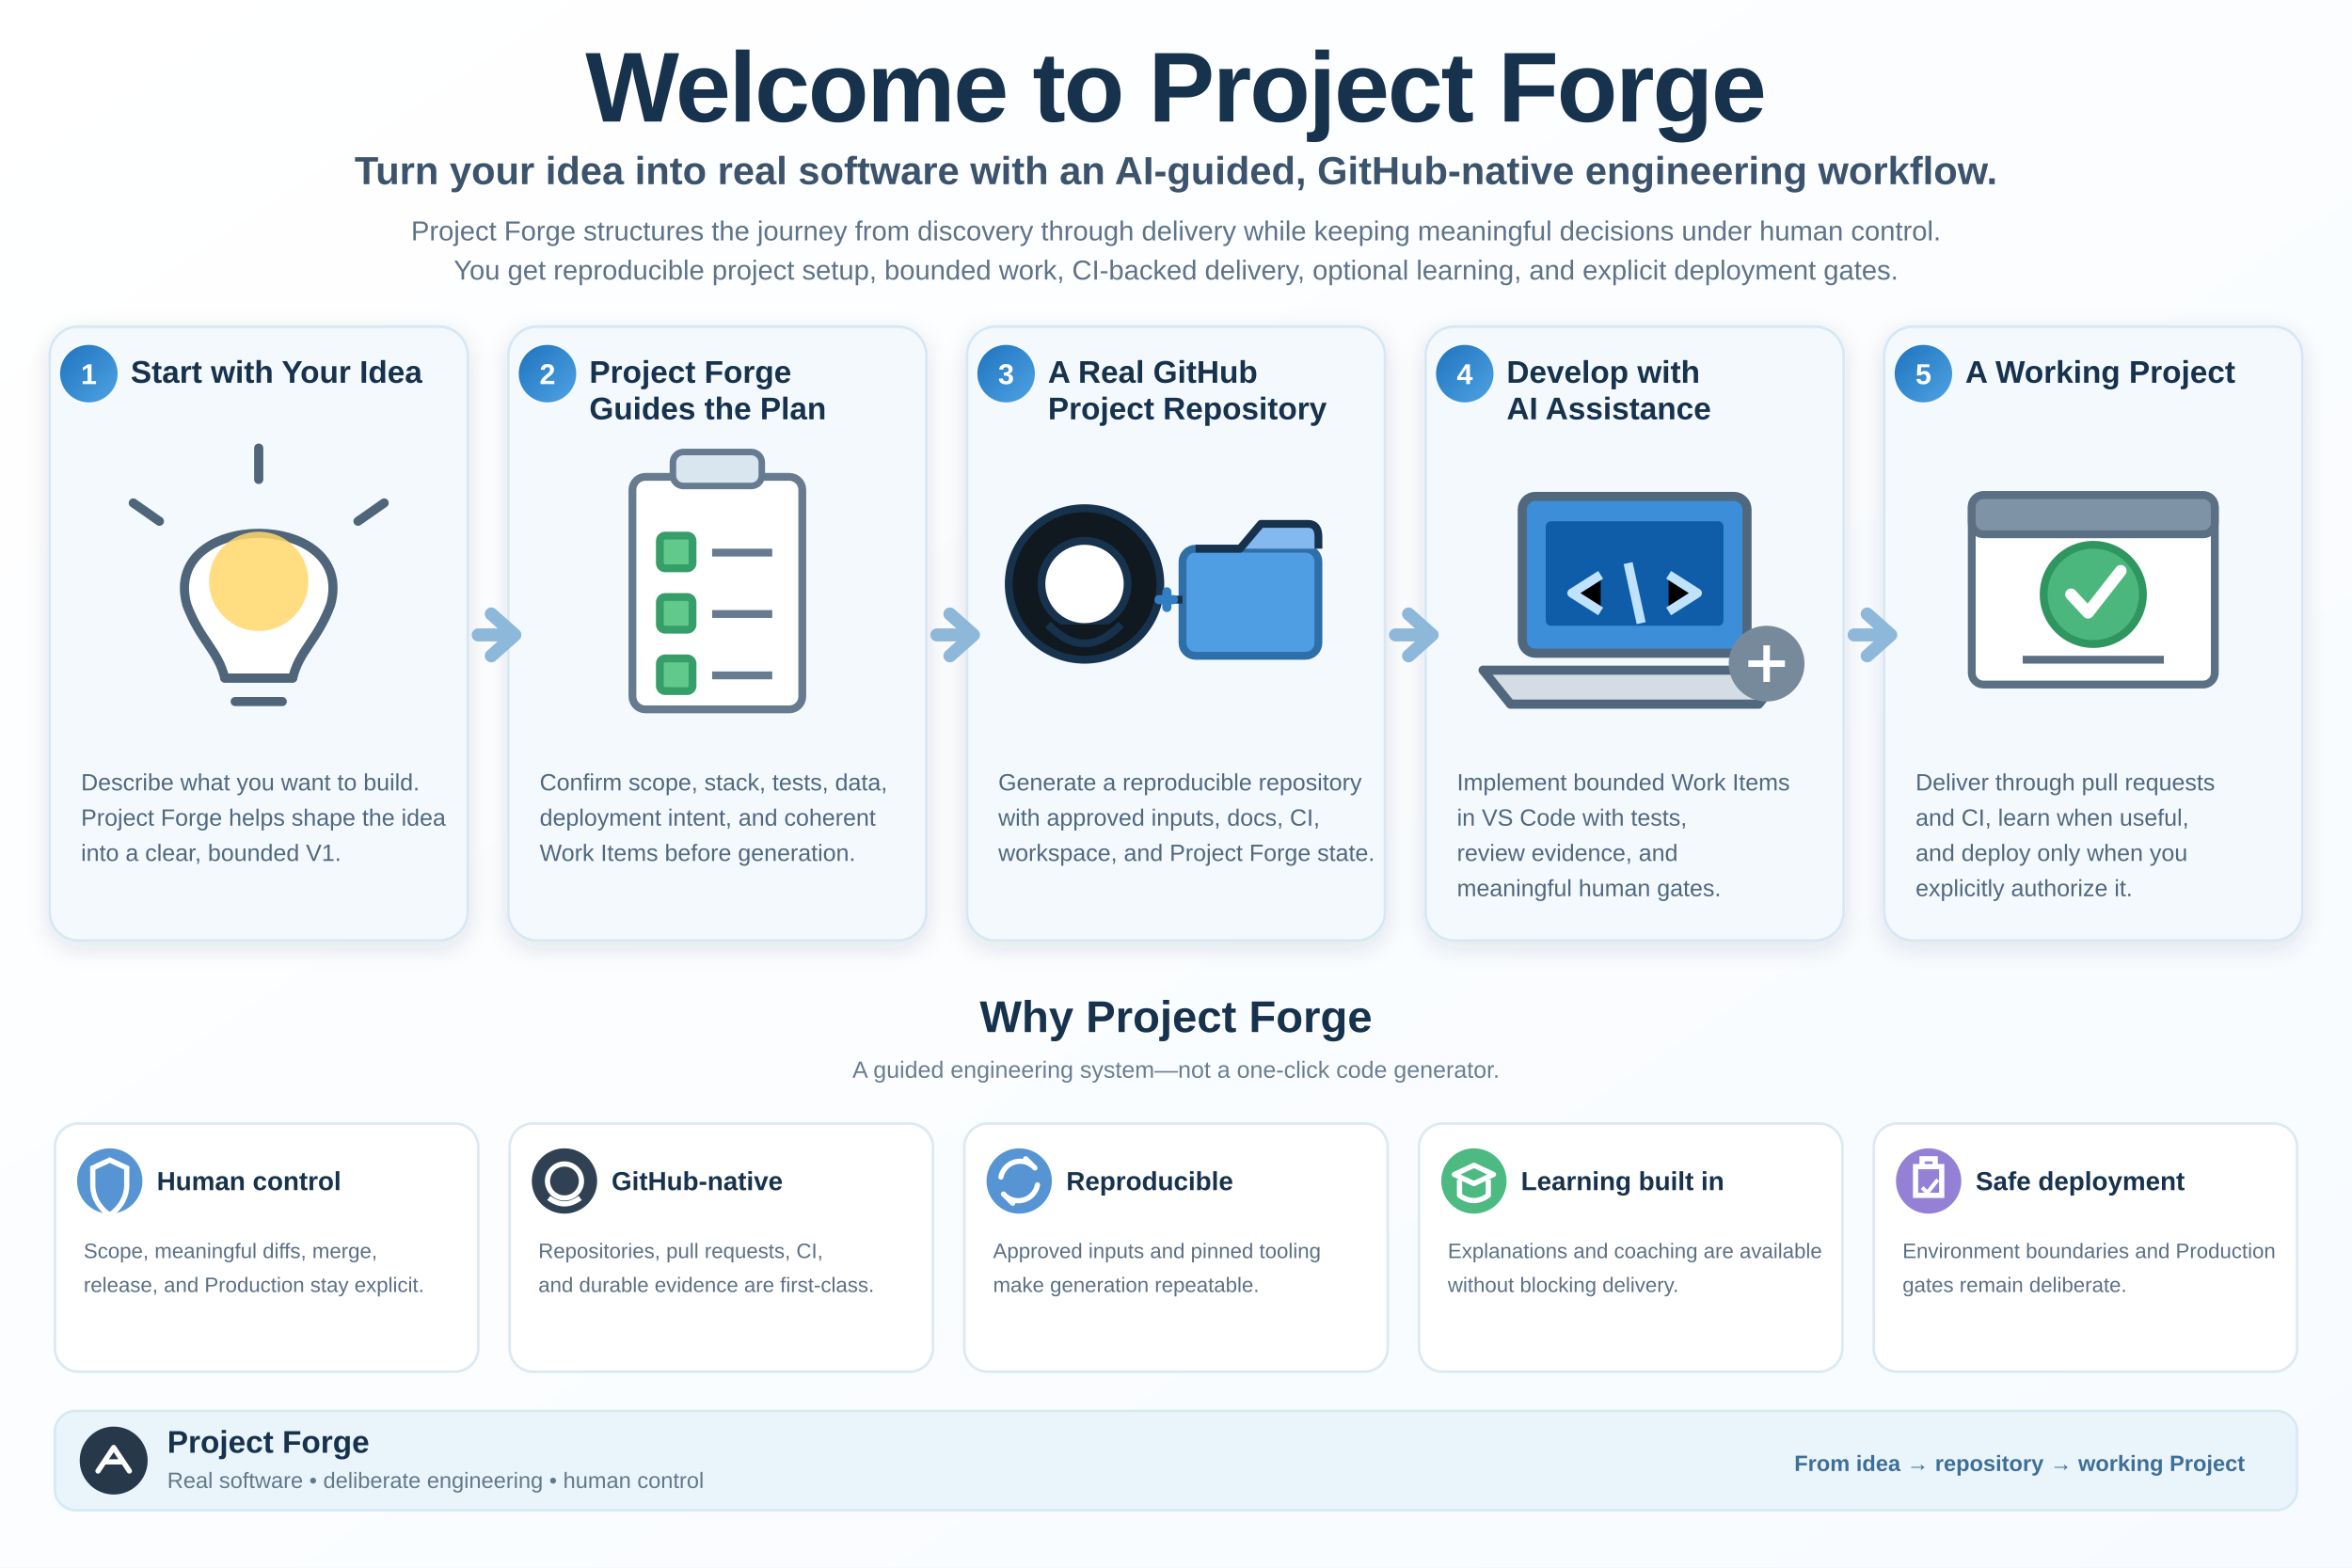
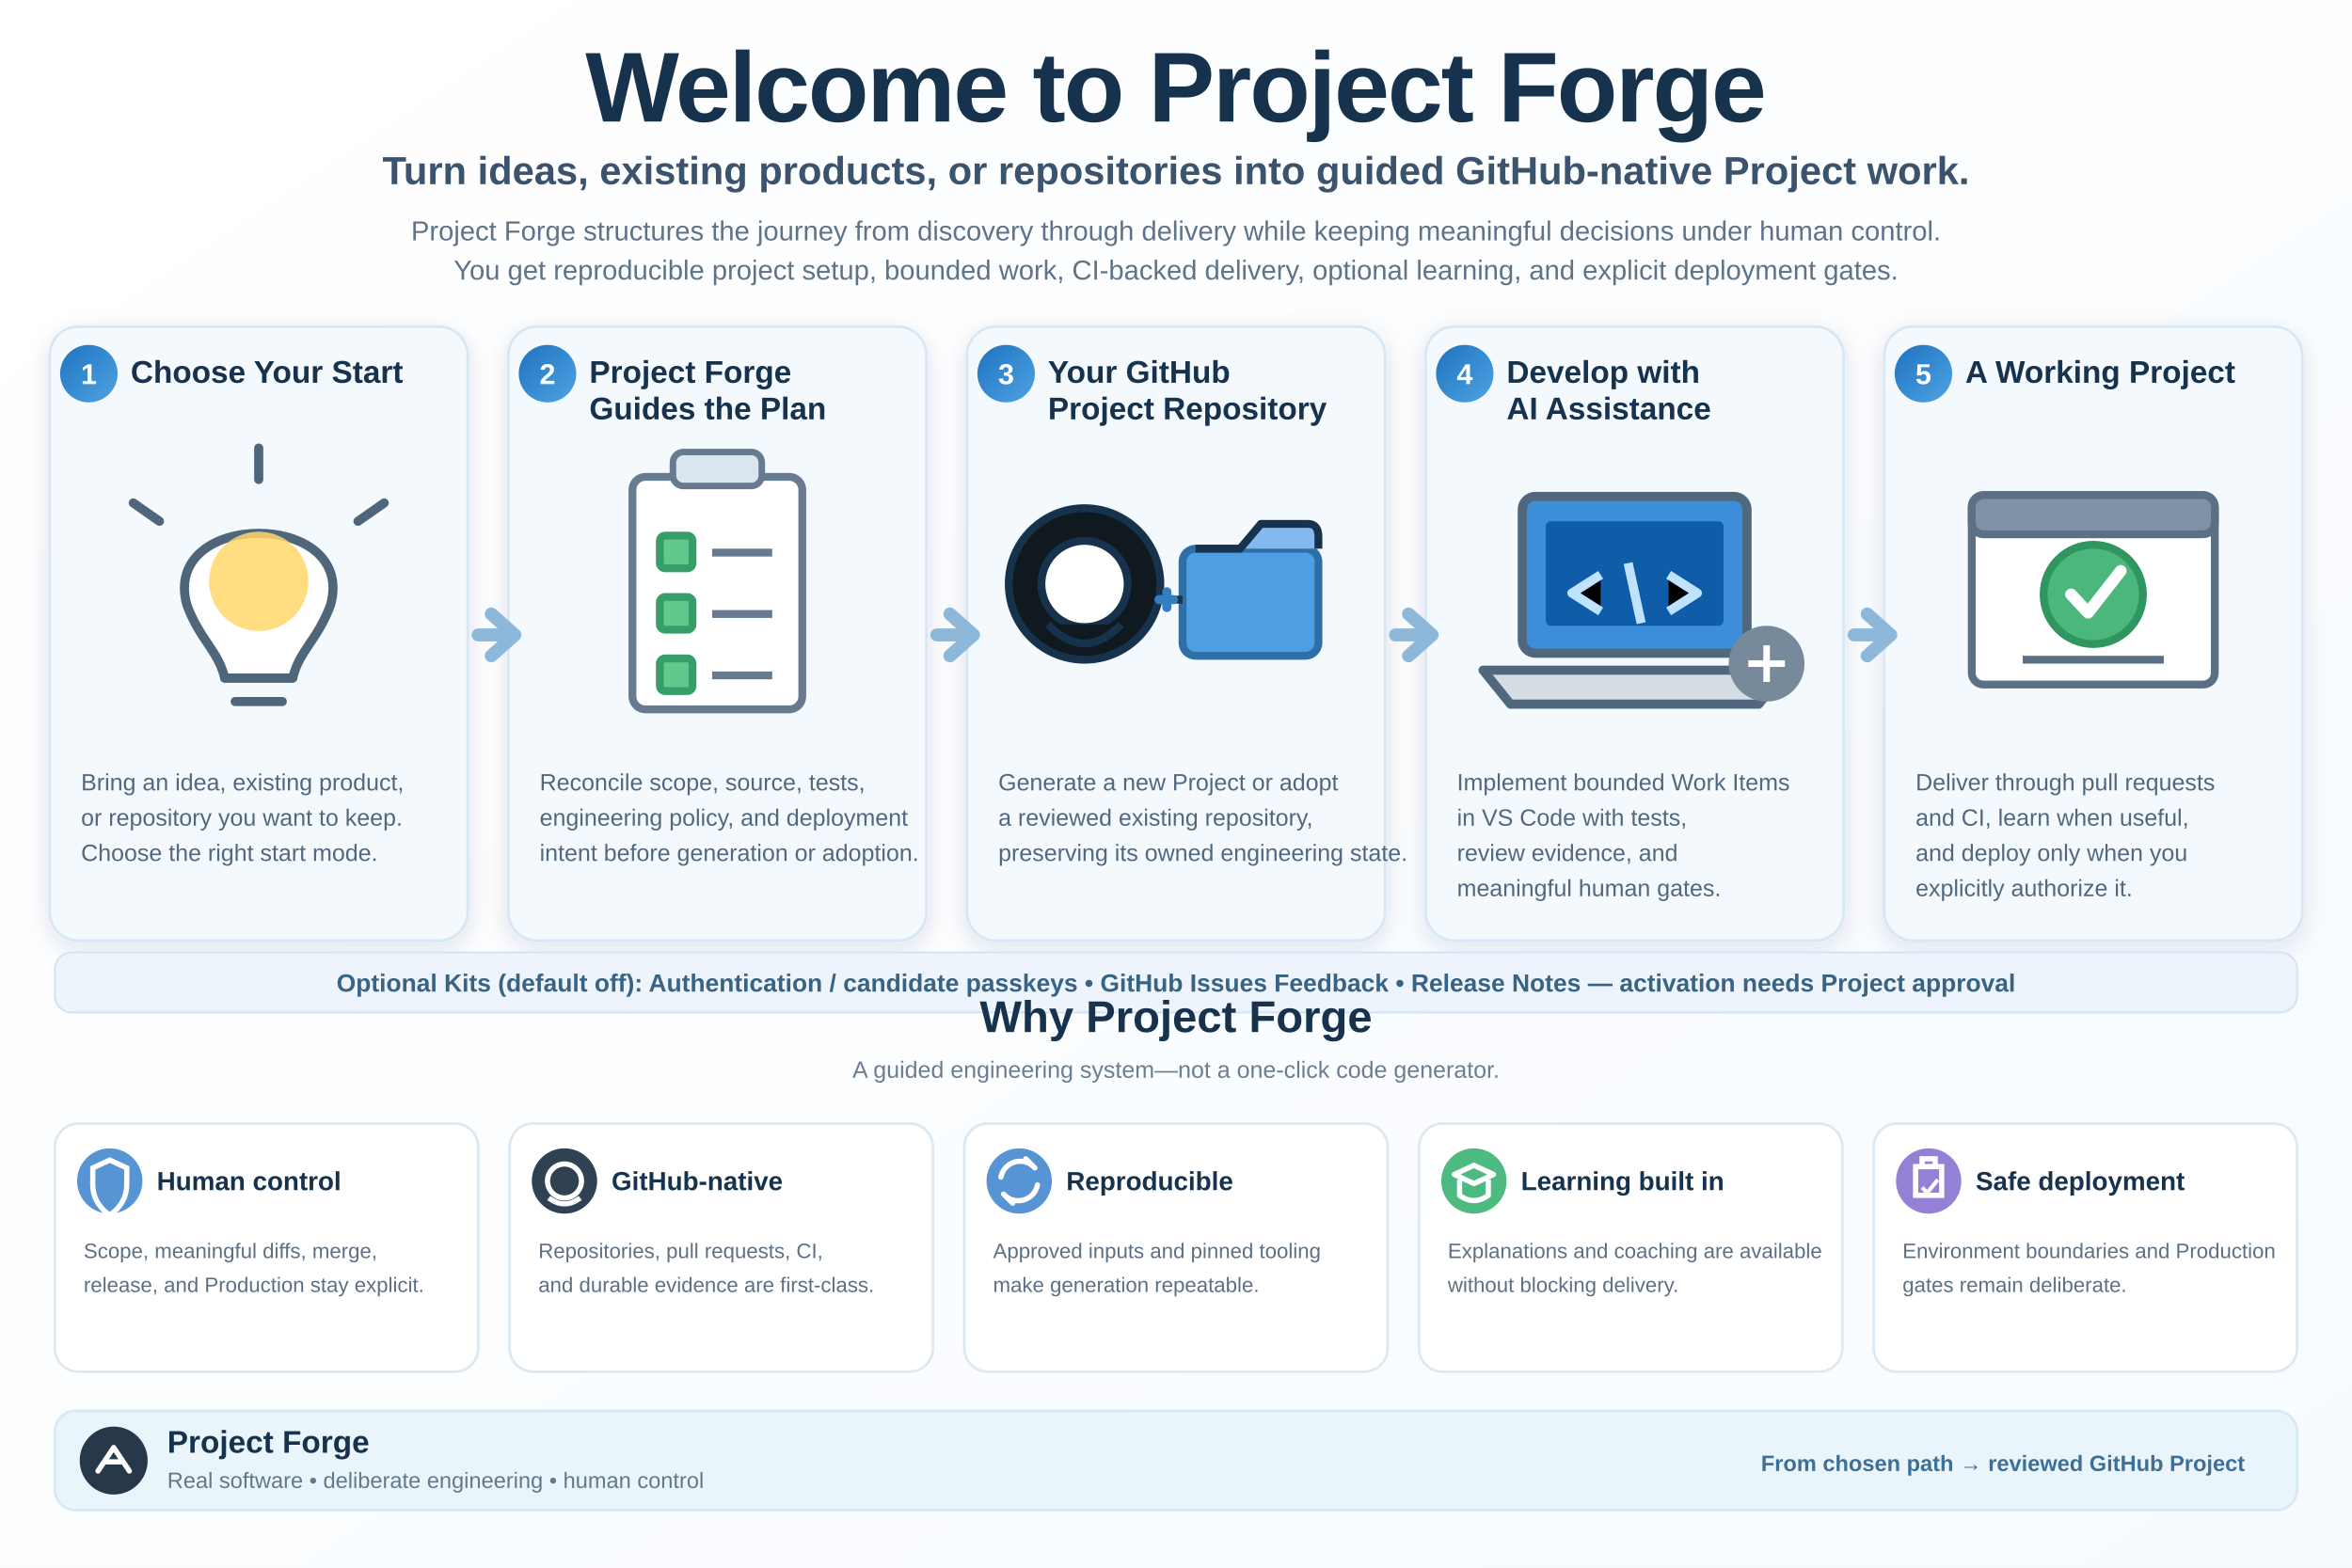
<svg xmlns="http://www.w3.org/2000/svg" width="1800" height="1200" viewBox="0 0 1800 1200">
  <defs>
    <linearGradient id="bg" x1="0" y1="0" x2="1" y2="1">
      <stop offset="0" stop-color="#ffffff" />
      <stop offset="1" stop-color="#f7fbff" />
    </linearGradient>
    <linearGradient id="blue" x1="0" y1="0" x2="1" y2="1">
      <stop offset="0" stop-color="#1e73be" />
      <stop offset="1" stop-color="#4fa3e3" />
    </linearGradient>
    <linearGradient id="green" x1="0" y1="0" x2="1" y2="1">
      <stop offset="0" stop-color="#28a36a" />
      <stop offset="1" stop-color="#63c890" />
    </linearGradient>
    <filter id="shadow" x="-20%" y="-20%" width="140%" height="140%">
      <feDropShadow dx="0" dy="5" stdDeviation="9" flood-color="#17324d" flood-opacity="0.12" />
    </filter>
    <style>
    .font{font-family:Arial,Helvetica,sans-serif; fill:#17324d}
    .title{font-size:76px;font-weight:800;letter-spacing:-1.4px}
    .subtitle{font-size:30px;font-weight:650;fill:#3b536c}
    .lede{font-size:21px;font-weight:450;fill:#5f7388}
    .cardtitle{font-size:24px;font-weight:800}
    .body{font-size:18px;font-weight:450;fill:#51687f}
    .smalltitle{font-size:20px;font-weight:800}
    .smallbody{font-size:16px;font-weight:450;fill:#5c7085}
    .num{font-size:22px;font-weight:800;fill:white}
  </style>
  </defs>
  <rect width="1800" height="1200" fill="url(#bg)" />
  <text x="900" y="93" text-anchor="middle" class="font title">Welcome to Project Forge</text>
-   <text x="900" y="141" text-anchor="middle" class="font subtitle">Turn your idea into real software with an AI-guided, GitHub-native engineering workflow.</text>
+   <text x="900" y="141" text-anchor="middle" class="font subtitle">Turn ideas, existing products, or repositories into guided GitHub-native Project work.</text>
  <text x="900" y="184" text-anchor="middle" class="font lede">Project Forge structures the journey from discovery through delivery while keeping meaningful decisions under human control.</text>
  <text x="900" y="214" text-anchor="middle" class="font lede">You get reproducible project setup, bounded work, CI-backed delivery, optional learning, and explicit deployment gates.</text>
  <rect x="38" y="250" rx="22" width="320" height="470" fill="#f3f9fd" stroke="#d7e7f3" stroke-width="2" filter="url(#shadow)" />
  <circle cx="68" cy="286" r="22" fill="url(#blue)" />
  <text x="68" y="294" text-anchor="middle" class="font num">1</text>
-   <text x="100" y="293" class="font cardtitle">Start with Your Idea</text>
+   <text x="100" y="293" class="font cardtitle">Choose Your Start</text>
  <g stroke="#4f657a" stroke-width="7" fill="none" stroke-linecap="round" stroke-linejoin="round">
    <path d="M 143.0 463 C 123.0 390, 273.0 390, 253.0 463 C 243.0 490, 229.0 498, 224.0 519 H 172.0 C 167.0 498, 153.0 490, 143.0 463 Z" fill="#fff" />
    <path d="M 172.0 519 H 224.0 M 180.0 537 H 216.0" />
    <path d="M 198.0 343 V 367 M 102.0 385 L 122.0 399 M 294.0 385 L 274.0 399" />
  </g>
  <circle cx="198.0" cy="445" r="38" fill="#ffd76a" opacity="0.85" />
-   <text x="62" y="605" class="font body">Describe what you want to build.</text>
-   <text x="62" y="632" class="font body">Project Forge helps shape the idea</text>
-   <text x="62" y="659" class="font body">into a clear, bounded V1.</text>
+   <text x="62" y="605" class="font body">Bring an idea, existing product,</text>
+   <text x="62" y="632" class="font body">or repository you want to keep.</text>
+   <text x="62" y="659" class="font body">Choose the right start mode.</text>
  <rect x="389" y="250" rx="22" width="320" height="470" fill="#f3f9fd" stroke="#d7e7f3" stroke-width="2" filter="url(#shadow)" />
  <circle cx="419" cy="286" r="22" fill="url(#blue)" />
  <text x="419" y="294" text-anchor="middle" class="font num">2</text>
  <text x="451" y="293" class="font cardtitle">Project Forge</text>
  <text x="451" y="321" class="font cardtitle">Guides the Plan</text>
  <g stroke="#667b90" stroke-width="6" stroke-linejoin="round">
    <rect x="484.0" y="365" width="130" height="178" rx="10" fill="#fff" />
    <rect x="505.0" y="410" width="25" height="25" rx="4" fill="#62c98c" stroke="#369e69" />
    <rect x="505.0" y="457" width="25" height="25" rx="4" fill="#62c98c" stroke="#369e69" />
    <rect x="505.0" y="504" width="25" height="25" rx="4" fill="#62c98c" stroke="#369e69" />
    <path d="M 545.0 423 H 591.0 M 545.0 470 H 591.0 M 545.0 517 H 591.0" />
  </g>
  <rect x="515.0" y="346" width="68" height="26" rx="8" fill="#d9e5ef" stroke="#667b90" stroke-width="5" />
-   <text x="413" y="605" class="font body">Confirm scope, stack, tests, data,</text>
-   <text x="413" y="632" class="font body">deployment intent, and coherent</text>
-   <text x="413" y="659" class="font body">Work Items before generation.</text>
+   <text x="413" y="605" class="font body">Reconcile scope, source, tests,</text>
+   <text x="413" y="632" class="font body">engineering policy, and deployment</text>
+   <text x="413" y="659" class="font body">intent before generation or adoption.</text>
  <rect x="740" y="250" rx="22" width="320" height="470" fill="#f3f9fd" stroke="#d7e7f3" stroke-width="2" filter="url(#shadow)" />
  <circle cx="770" cy="286" r="22" fill="url(#blue)" />
  <text x="770" y="294" text-anchor="middle" class="font num">3</text>
-   <text x="802" y="293" class="font cardtitle">A Real GitHub</text>
+   <text x="802" y="293" class="font cardtitle">Your GitHub</text>
  <text x="802" y="321" class="font cardtitle">Project Repository</text>
  <g stroke="#17324d" stroke-width="6" stroke-linejoin="round">
    <circle cx="830.0" cy="447" r="58" fill="#101820" />
    <circle cx="830.0" cy="447" r="33" fill="#fff" />
    <path d="M 802.0 478 Q 830.0 507 858.0 478" fill="#101820" />
    <rect x="905.0" y="420" width="104" height="82" rx="10" fill="#4f9de3" stroke="#2f6fa8" />
    <path d="M 915.0 420 H 949.0 L 965.0 401 H 1001.0 Q 1009.0 401 1009.0 411 V 420" fill="#83b9ee" />
    <path d="M 897.0 459 H 905.0" />
  </g>
  <path d="M 887.0 459 H 898.0 M 893.0 453 V 465" stroke="#317fc2" stroke-width="7" stroke-linecap="round" />
-   <text x="764" y="605" class="font body">Generate a reproducible repository</text>
-   <text x="764" y="632" class="font body">with approved inputs, docs, CI,</text>
-   <text x="764" y="659" class="font body">workspace, and Project Forge state.</text>
+   <text x="764" y="605" class="font body">Generate a new Project or adopt</text>
+   <text x="764" y="632" class="font body">a reviewed existing repository,</text>
+   <text x="764" y="659" class="font body">preserving its owned engineering state.</text>
  <rect x="1091" y="250" rx="22" width="320" height="470" fill="#f3f9fd" stroke="#d7e7f3" stroke-width="2" filter="url(#shadow)" />
  <circle cx="1121" cy="286" r="22" fill="url(#blue)" />
  <text x="1121" y="294" text-anchor="middle" class="font num">4</text>
  <text x="1153" y="293" class="font cardtitle">Develop with</text>
  <text x="1153" y="321" class="font cardtitle">AI Assistance</text>
  <g stroke="#50677d" stroke-width="7" stroke-linejoin="round">
    <rect x="1165.0" y="380" width="172" height="120" rx="10" fill="#3c8ed9" />
    <rect x="1183.0" y="399" width="136" height="80" rx="4" fill="#0f5ca8" stroke="none" />
    <path d="M 1225.0 440 L 1203.0 454 L 1225.0 468 M 1277.0 440 L 1299.0 454 L 1277.0 468" stroke="#bfe3ff" />
    <path d="M 1246.0 431 L 1256.0 477" stroke="#bfe3ff" />
    <path d="M 1135.0 513 H 1367.0 L 1346.0 539 H 1156.0 Z" fill="#d5dde4" />
  </g>
  <circle cx="1352.0" cy="508" r="29" fill="#768a9b" />
  <path d="M 1352.0 494 V 522 M 1338.0 508 H 1366.0" stroke="#fff" stroke-width="5" />
  <text x="1115" y="605" class="font body">Implement bounded Work Items</text>
  <text x="1115" y="632" class="font body">in VS Code with tests,</text>
  <text x="1115" y="659" class="font body">review evidence, and</text>
  <text x="1115" y="686" class="font body">meaningful human gates.</text>
  <rect x="1442" y="250" rx="22" width="320" height="470" fill="#f3f9fd" stroke="#d7e7f3" stroke-width="2" filter="url(#shadow)" />
  <circle cx="1472" cy="286" r="22" fill="url(#blue)" />
  <text x="1472" y="294" text-anchor="middle" class="font num">5</text>
  <text x="1504" y="293" class="font cardtitle">A Working Project</text>
  <g stroke="#5c7085" stroke-width="6" stroke-linejoin="round">
    <rect x="1509.0" y="379" width="186" height="145" rx="9" fill="#fff" />
    <rect x="1509.0" y="379" width="186" height="30" rx="9" fill="#7e93a5" />
    <circle cx="1602.0" cy="455" r="38" fill="#4bb77d" stroke="#2f9660" />
    <path d="M 1585.0 455 L 1598.0 469 L 1623.0 437" stroke="#fff" stroke-width="9" fill="none" stroke-linecap="round" />
    <path d="M 1548.0 505 H 1656.0" />
  </g>
  <text x="1466" y="605" class="font body">Deliver through pull requests</text>
  <text x="1466" y="632" class="font body">and CI, learn when useful,</text>
  <text x="1466" y="659" class="font body">and deploy only when you</text>
  <text x="1466" y="686" class="font body">explicitly authorize it.</text>
  <path d="M 366 486 H 383" stroke="#8eb8d9" stroke-width="10" stroke-linecap="round" />
  <path d="M 376 470 L 394 486 L 376 502" fill="none" stroke="#8eb8d9" stroke-width="10" stroke-linecap="round" stroke-linejoin="round" />
  <path d="M 717 486 H 734" stroke="#8eb8d9" stroke-width="10" stroke-linecap="round" />
  <path d="M 727 470 L 745 486 L 727 502" fill="none" stroke="#8eb8d9" stroke-width="10" stroke-linecap="round" stroke-linejoin="round" />
  <path d="M 1068 486 H 1085" stroke="#8eb8d9" stroke-width="10" stroke-linecap="round" />
  <path d="M 1078 470 L 1096 486 L 1078 502" fill="none" stroke="#8eb8d9" stroke-width="10" stroke-linecap="round" stroke-linejoin="round" />
  <path d="M 1419 486 H 1436" stroke="#8eb8d9" stroke-width="10" stroke-linecap="round" />
  <path d="M 1429 470 L 1447 486 L 1429 502" fill="none" stroke="#8eb8d9" stroke-width="10" stroke-linecap="round" stroke-linejoin="round" />
+   <rect x="42" y="729" width="1716" height="46" rx="13" fill="#edf4fb" stroke="#d2e4f5" stroke-width="1.5" />
+   <text x="900" y="759" text-anchor="middle" class="font" style="font-size:19px;font-weight:650;fill:#386383">Optional Kits (default off): Authentication / candidate passkeys  •  GitHub Issues Feedback  •  Release Notes — activation needs Project approval</text>
  <text x="900" y="790" text-anchor="middle" class="font" style="font-size:34px;font-weight:800">Why Project Forge</text>
  <text x="900" y="825" text-anchor="middle" class="font" style="font-size:18px;font-weight:500;fill:#6a7e91">A guided engineering system—not a one-click code generator.</text>
  <rect x="42" y="860" width="324" height="190" rx="18" fill="#ffffff" stroke="#dde9f2" stroke-width="2" />
  <circle cx="84" cy="904" r="25" fill="#4e8fd1" opacity="0.95" />
  <path d="M 84 888 L 97 894 V 907 C 97 919 89 927 84 930 C 79 927 71 919 71 907 V 894 Z" fill="none" stroke="#fff" stroke-width="4" />
  <text x="120" y="911" class="font smalltitle">Human control</text>
  <text x="64" y="963" class="font smallbody">Scope, meaningful diffs, merge,</text>
  <text x="64" y="989" class="font smallbody">release, and Production stay explicit.</text>
  <rect x="390" y="860" width="324" height="190" rx="18" fill="#ffffff" stroke="#dde9f2" stroke-width="2" />
  <circle cx="432" cy="904" r="25" fill="#26384a" opacity="0.95" />
  <circle cx="432" cy="904" r="13" fill="none" stroke="#fff" stroke-width="4" />
  <path d="M 420 917 Q 432 926 444 917" fill="none" stroke="#fff" stroke-width="4" />
  <text x="468" y="911" class="font smalltitle">GitHub-native</text>
  <text x="412" y="963" class="font smallbody">Repositories, pull requests, CI,</text>
  <text x="412" y="989" class="font smallbody">and durable evidence are first-class.</text>
  <rect x="738" y="860" width="324" height="190" rx="18" fill="#ffffff" stroke="#dde9f2" stroke-width="2" />
  <circle cx="780" cy="904" r="25" fill="#4e8fd1" opacity="0.95" />
  <path d="M 766 901 A 15 15 0 0 1 792 894 M 792 894 L 785 887 M 794 907 A 15 15 0 0 1 768 914 M 768 914 L 775 921" fill="none" stroke="#fff" stroke-width="4" stroke-linecap="round" stroke-linejoin="round" />
  <text x="816" y="911" class="font smalltitle">Reproducible</text>
  <text x="760" y="963" class="font smallbody">Approved inputs and pinned tooling</text>
  <text x="760" y="989" class="font smallbody">make generation repeatable.</text>
  <rect x="1086" y="860" width="324" height="190" rx="18" fill="#ffffff" stroke="#dde9f2" stroke-width="2" />
  <circle cx="1128" cy="904" r="25" fill="#44b77c" opacity="0.95" />
  <path d="M 1113 899 L 1128 892 L 1143 899 L 1128 906 Z M 1117 903 V 915 Q 1128 923 1139 915 V 903" fill="none" stroke="#fff" stroke-width="4" stroke-linejoin="round" />
  <text x="1164" y="911" class="font smalltitle">Learning built in</text>
  <text x="1108" y="963" class="font smallbody">Explanations and coaching are available</text>
  <text x="1108" y="989" class="font smallbody">without blocking delivery.</text>
  <rect x="1434" y="860" width="324" height="190" rx="18" fill="#ffffff" stroke="#dde9f2" stroke-width="2" />
  <circle cx="1476" cy="904" r="25" fill="#8f7bd4" opacity="0.95" />
  <path d="M 1466 915 V 893 H 1486 V 915 Z M 1471 893 V 887 H 1481 V 893" fill="none" stroke="#fff" stroke-width="4" />
  <path d="M 1471 909 L 1475 913 L 1483 903" fill="none" stroke="#fff" stroke-width="3" />
  <text x="1512" y="911" class="font smalltitle">Safe deployment</text>
  <text x="1456" y="963" class="font smallbody">Environment boundaries and Production</text>
  <text x="1456" y="989" class="font smallbody">gates remain deliberate.</text>
  <rect x="42" y="1080" width="1716" height="76" rx="16" fill="#eaf5fb" stroke="#d5eaf5" stroke-width="2" />
  <circle cx="87" cy="1118" r="26" fill="#26384a" />
  <path d="M 75 1126 L 87 1108 L 99 1126 M 80 1119 H 94" fill="none" stroke="#fff" stroke-width="4" stroke-linecap="round" stroke-linejoin="round" />
  <text x="128" y="1112" class="font" style="font-size:24px;font-weight:800">Project Forge</text>
  <text x="128" y="1139" class="font" style="font-size:17px;font-weight:500;fill:#64788b">Real software • deliberate engineering • human control</text>
-   <text x="1718" y="1126" text-anchor="end" class="font" style="font-size:17px;font-weight:650;fill:#3e6f97">From idea → repository → working Project</text>
+   <text x="1718" y="1126" text-anchor="end" class="font" style="font-size:17px;font-weight:650;fill:#3e6f97">From chosen path → reviewed GitHub Project</text>
</svg>
